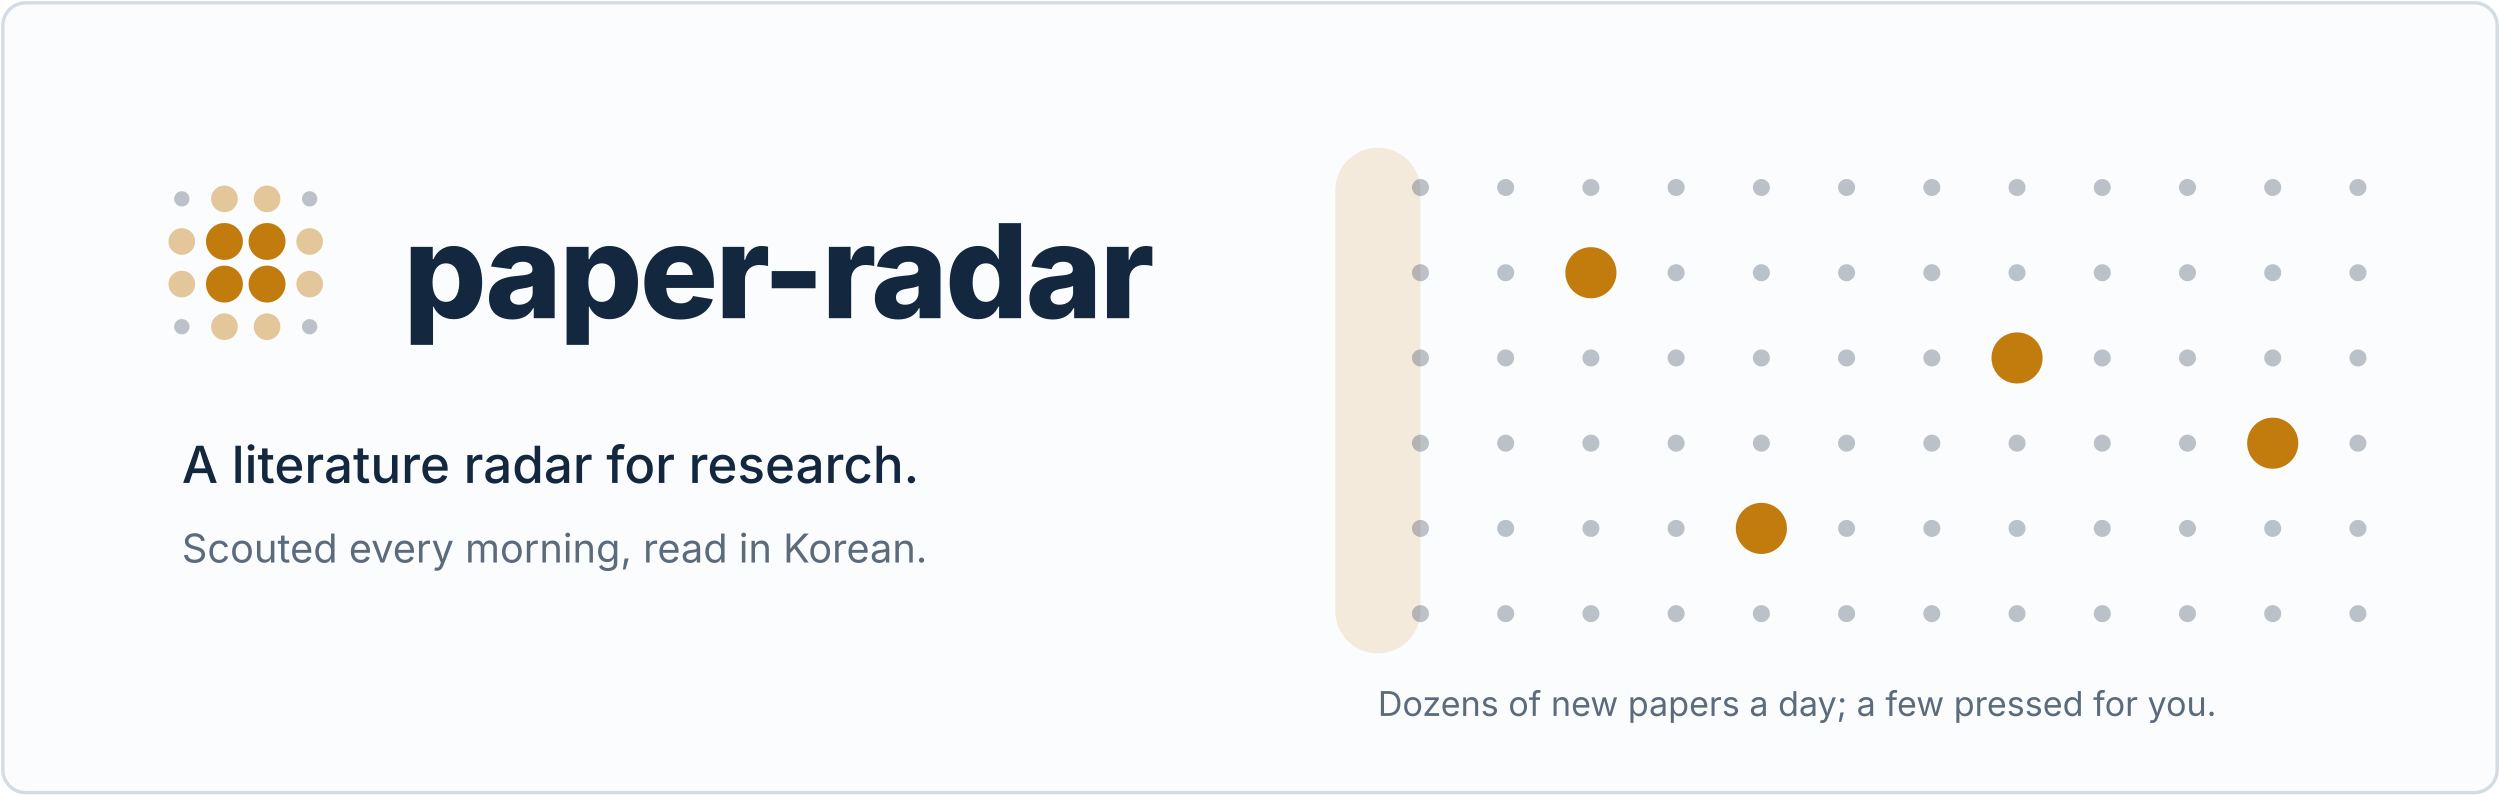
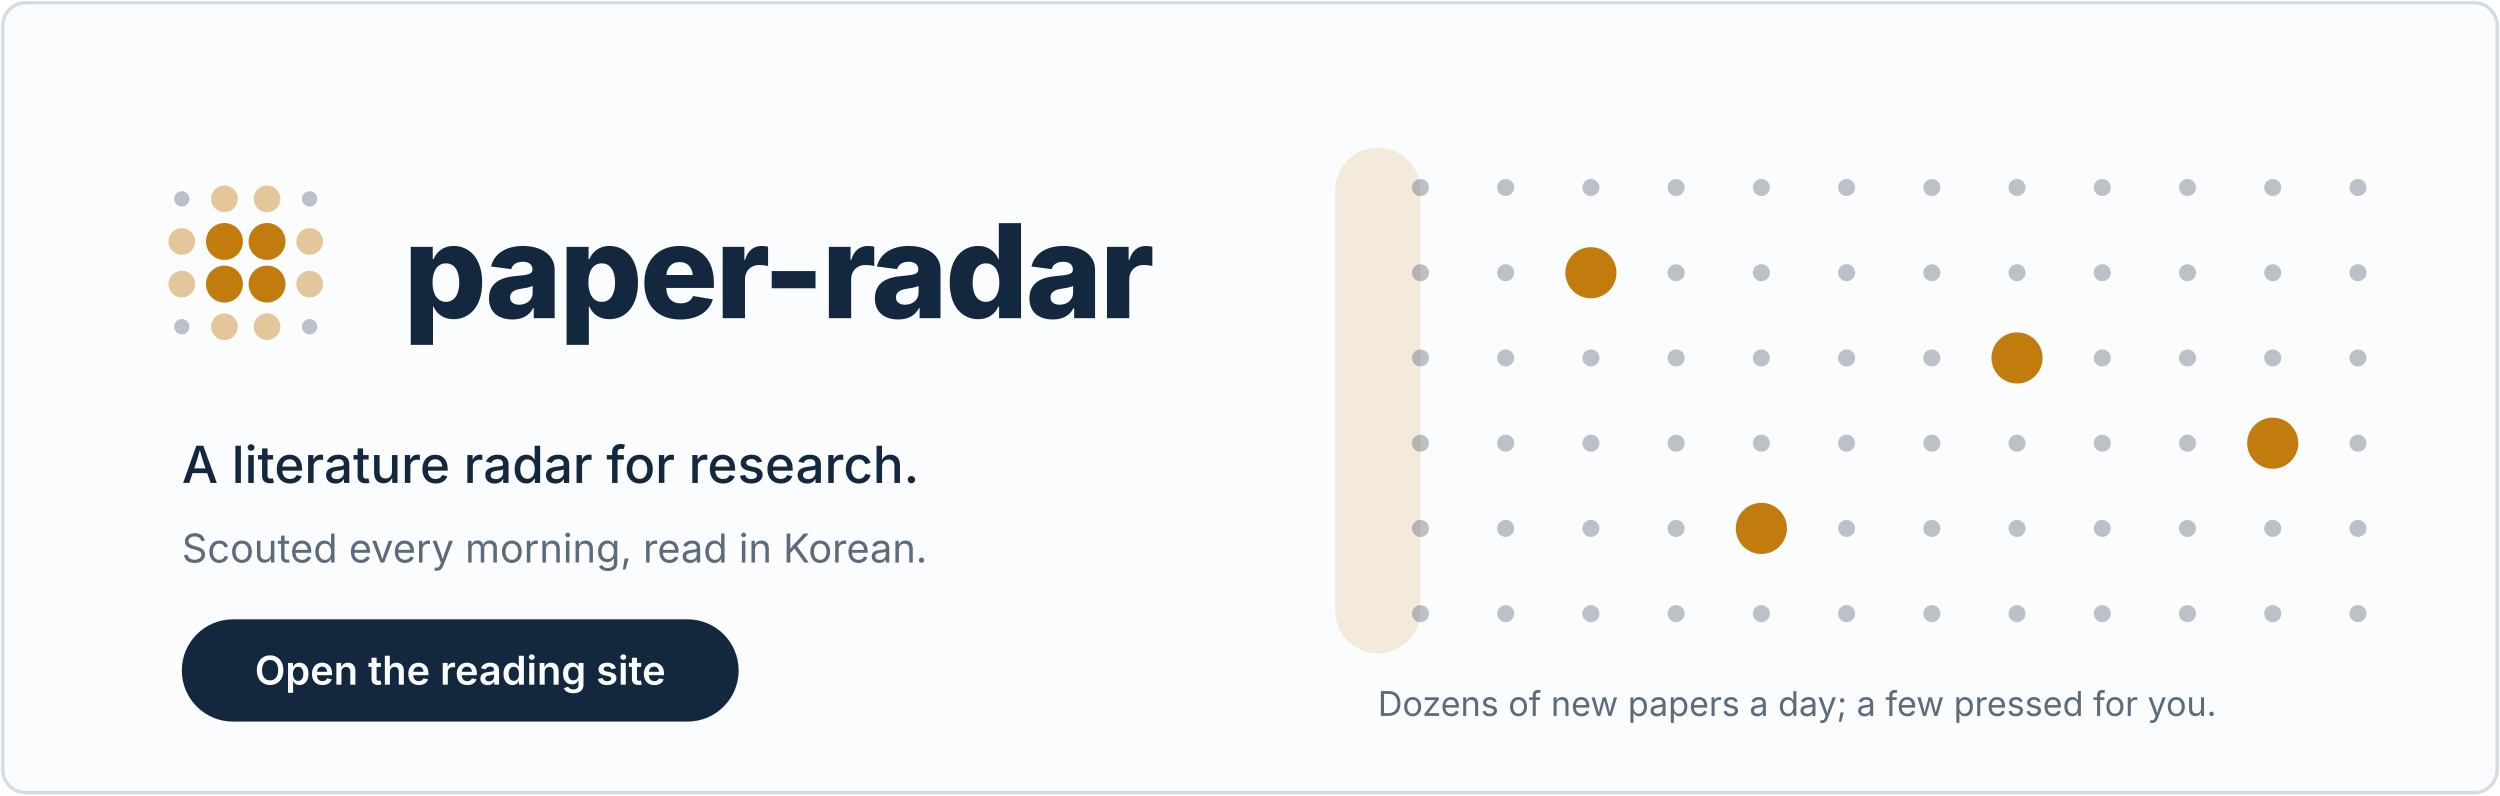
- <svg xmlns="http://www.w3.org/2000/svg" width="880" height="280" viewBox="0 0 880 280" role="img" aria-label="paper-radar — a literature radar for research, scouted every morning and read in Korean.">
+ <svg xmlns="http://www.w3.org/2000/svg" width="880" height="280" viewBox="0 0 880 280" role="img" aria-label="paper-radar — a literature radar for research, scouted every morning and read in Korean. Open the reading site.">
  <style>
    .tx-rest  { fill: #13283F; opacity: .28; }
    .tx-halo  { fill: #C27C0E; opacity: .42; }
    .tx-core  { fill: #C27C0E; }
    .lens     { fill: none; stroke: #13283F; stroke-width: 2.4; stroke-linecap: round; }
    .person   { fill: #5B6B7C; }

    .card  { fill: #FBFCFD; stroke: #D3DBE3; stroke-width: 1.2; }
    .name  { fill: #13283F; font: 800 46px system-ui, -apple-system, 'Segoe UI', 'Apple SD Gothic Neo', 'Noto Sans KR', sans-serif; letter-spacing: -1px; }
    .line  { fill: #13283F; font: 500 18px system-ui, -apple-system, 'Segoe UI', 'Apple SD Gothic Neo', 'Noto Sans KR', sans-serif; }
    .sub   { fill: #5B6B7C; font: 14px system-ui, -apple-system, 'Segoe UI', 'Apple SD Gothic Neo', 'Noto Sans KR', sans-serif; }
    .count { fill: #5B6B7C; font: 12px system-ui, -apple-system, 'Segoe UI', 'Apple SD Gothic Neo', 'Noto Sans KR', sans-serif; }
+     .btn   { fill: #13283F; }
+     .btn-t { fill: #FBFCFD; font: 600 14px system-ui, -apple-system, 'Segoe UI', 'Apple SD Gothic Neo', 'Noto Sans KR', sans-serif; }
    .band  { fill: #C27C0E; opacity: .14;
              animation: sweep 7s linear infinite; }
    @keyframes sweep { 0% { transform: translateX(0); }
                       78% { transform: translateX(360px); opacity: .14; }
                       79%, 100% { transform: translateX(360px); opacity: 0; } }
    .pk0 { animation: pick0 7s linear infinite; }
    @keyframes pick0 { 0%, 16.2% { opacity: .28; transform: scale(.42); } 19.2%, 96% { opacity: 1; transform: scale(1); } 100% { opacity: .28; transform: scale(.42); } }
    .pk1 { animation: pick1 7s linear infinite; }
    @keyframes pick1 { 0%, 29.2% { opacity: .28; transform: scale(.42); } 32.2%, 96% { opacity: 1; transform: scale(1); } 100% { opacity: .28; transform: scale(.42); } }
    .pk2 { animation: pick2 7s linear infinite; }
    @keyframes pick2 { 0%, 48.8% { opacity: .28; transform: scale(.42); } 51.8%, 96% { opacity: 1; transform: scale(1); } 100% { opacity: .28; transform: scale(.42); } }
    .pk3 { animation: pick3 7s linear infinite; }
    @keyframes pick3 { 0%, 68.2% { opacity: .28; transform: scale(.42); } 71.2%, 96% { opacity: 1; transform: scale(1); } 100% { opacity: .28; transform: scale(.42); } }
    @media (prefers-reduced-motion: reduce) {
      * { animation: none !important; }
    }
  </style>
  <rect class="card" x="1" y="1" width="878" height="278" rx="8" />
  <circle class="tx-rest" cx="64.0" cy="70.0" r="2.7" />
  <circle class="tx-halo" cx="79.0" cy="70.0" r="4.7" />
  <circle class="tx-halo" cx="94.0" cy="70.0" r="4.7" />
  <circle class="tx-rest" cx="109.0" cy="70.0" r="2.7" />
  <circle class="tx-halo" cx="64.0" cy="85.0" r="4.7" />
  <circle class="tx-core" cx="79.0" cy="85.0" r="6.5" />
  <circle class="tx-core" cx="94.0" cy="85.0" r="6.5" />
  <circle class="tx-halo" cx="109.0" cy="85.0" r="4.7" />
  <circle class="tx-halo" cx="64.0" cy="100.0" r="4.7" />
  <circle class="tx-core" cx="79.0" cy="100.0" r="6.5" />
  <circle class="tx-core" cx="94.0" cy="100.0" r="6.5" />
  <circle class="tx-halo" cx="109.0" cy="100.0" r="4.7" />
  <circle class="tx-rest" cx="64.0" cy="115.0" r="2.7" />
  <circle class="tx-halo" cx="79.0" cy="115.0" r="4.7" />
  <circle class="tx-halo" cx="94.0" cy="115.0" r="4.7" />
  <circle class="tx-rest" cx="109.0" cy="115.0" r="2.7" />
  <text class="name" x="142" y="112">paper-radar</text>
  <text class="line" x="64" y="170">A literature radar for research.</text>
  <text class="sub" x="64" y="198">Scouted every morning, read in Korean.</text>
+   <rect class="btn" x="64" y="218" width="196" height="36" rx="18" />
+   <text class="btn-t" x="162.0" y="241" text-anchor="middle">Open the reading site</text>
  <rect class="band" x="470" y="52" width="30" height="178" rx="15.0" />
  <circle class="tx-rest" cx="500" cy="66" r="3.0" />
  <circle class="tx-rest" cx="530" cy="66" r="3.0" />
  <circle class="tx-rest" cx="560" cy="66" r="3.0" />
  <circle class="tx-rest" cx="590" cy="66" r="3.0" />
  <circle class="tx-rest" cx="620" cy="66" r="3.0" />
  <circle class="tx-rest" cx="650" cy="66" r="3.0" />
  <circle class="tx-rest" cx="680" cy="66" r="3.0" />
  <circle class="tx-rest" cx="710" cy="66" r="3.0" />
  <circle class="tx-rest" cx="740" cy="66" r="3.0" />
  <circle class="tx-rest" cx="770" cy="66" r="3.0" />
  <circle class="tx-rest" cx="800" cy="66" r="3.0" />
  <circle class="tx-rest" cx="830" cy="66" r="3.0" />
  <circle class="tx-rest" cx="500" cy="96" r="3.0" />
  <circle class="tx-rest" cx="530" cy="96" r="3.0" />
  <circle class="tx-rest" cx="590" cy="96" r="3.0" />
  <circle class="tx-rest" cx="620" cy="96" r="3.0" />
  <circle class="tx-rest" cx="650" cy="96" r="3.0" />
  <circle class="tx-rest" cx="680" cy="96" r="3.0" />
  <circle class="tx-rest" cx="710" cy="96" r="3.0" />
  <circle class="tx-rest" cx="740" cy="96" r="3.0" />
  <circle class="tx-rest" cx="770" cy="96" r="3.0" />
  <circle class="tx-rest" cx="800" cy="96" r="3.0" />
  <circle class="tx-rest" cx="830" cy="96" r="3.0" />
  <circle class="tx-rest" cx="500" cy="126" r="3.0" />
  <circle class="tx-rest" cx="530" cy="126" r="3.0" />
  <circle class="tx-rest" cx="560" cy="126" r="3.0" />
  <circle class="tx-rest" cx="590" cy="126" r="3.0" />
  <circle class="tx-rest" cx="620" cy="126" r="3.0" />
  <circle class="tx-rest" cx="650" cy="126" r="3.0" />
  <circle class="tx-rest" cx="680" cy="126" r="3.0" />
  <circle class="tx-rest" cx="740" cy="126" r="3.0" />
  <circle class="tx-rest" cx="770" cy="126" r="3.0" />
  <circle class="tx-rest" cx="800" cy="126" r="3.0" />
  <circle class="tx-rest" cx="830" cy="126" r="3.0" />
  <circle class="tx-rest" cx="500" cy="156" r="3.0" />
  <circle class="tx-rest" cx="530" cy="156" r="3.0" />
  <circle class="tx-rest" cx="560" cy="156" r="3.0" />
  <circle class="tx-rest" cx="590" cy="156" r="3.0" />
  <circle class="tx-rest" cx="620" cy="156" r="3.0" />
  <circle class="tx-rest" cx="650" cy="156" r="3.0" />
  <circle class="tx-rest" cx="680" cy="156" r="3.0" />
  <circle class="tx-rest" cx="710" cy="156" r="3.0" />
  <circle class="tx-rest" cx="740" cy="156" r="3.0" />
  <circle class="tx-rest" cx="770" cy="156" r="3.0" />
  <circle class="tx-rest" cx="830" cy="156" r="3.0" />
  <circle class="tx-rest" cx="500" cy="186" r="3.0" />
  <circle class="tx-rest" cx="530" cy="186" r="3.0" />
  <circle class="tx-rest" cx="560" cy="186" r="3.0" />
  <circle class="tx-rest" cx="590" cy="186" r="3.0" />
  <circle class="tx-rest" cx="650" cy="186" r="3.0" />
  <circle class="tx-rest" cx="680" cy="186" r="3.0" />
  <circle class="tx-rest" cx="710" cy="186" r="3.0" />
  <circle class="tx-rest" cx="740" cy="186" r="3.0" />
  <circle class="tx-rest" cx="770" cy="186" r="3.0" />
  <circle class="tx-rest" cx="800" cy="186" r="3.0" />
  <circle class="tx-rest" cx="830" cy="186" r="3.0" />
  <circle class="tx-rest" cx="500" cy="216" r="3.0" />
  <circle class="tx-rest" cx="530" cy="216" r="3.0" />
  <circle class="tx-rest" cx="560" cy="216" r="3.0" />
  <circle class="tx-rest" cx="590" cy="216" r="3.0" />
  <circle class="tx-rest" cx="620" cy="216" r="3.0" />
  <circle class="tx-rest" cx="650" cy="216" r="3.0" />
  <circle class="tx-rest" cx="680" cy="216" r="3.0" />
  <circle class="tx-rest" cx="710" cy="216" r="3.0" />
  <circle class="tx-rest" cx="740" cy="216" r="3.0" />
  <circle class="tx-rest" cx="770" cy="216" r="3.0" />
  <circle class="tx-rest" cx="800" cy="216" r="3.0" />
  <circle class="tx-rest" cx="830" cy="216" r="3.0" />
  <circle class="tx-core pk0" style="transform-box: fill-box; transform-origin: center" cx="560" cy="96" r="9.0" />
  <circle class="tx-core pk1" style="transform-box: fill-box; transform-origin: center" cx="620" cy="186" r="9.0" />
  <circle class="tx-core pk2" style="transform-box: fill-box; transform-origin: center" cx="710" cy="126" r="9.0" />
  <circle class="tx-core pk3" style="transform-box: fill-box; transform-origin: center" cx="800" cy="156" r="9.0" />
  <text class="count" x="485.0" y="252">Dozens of new papers a day; a few pressed for you.</text>
</svg>
